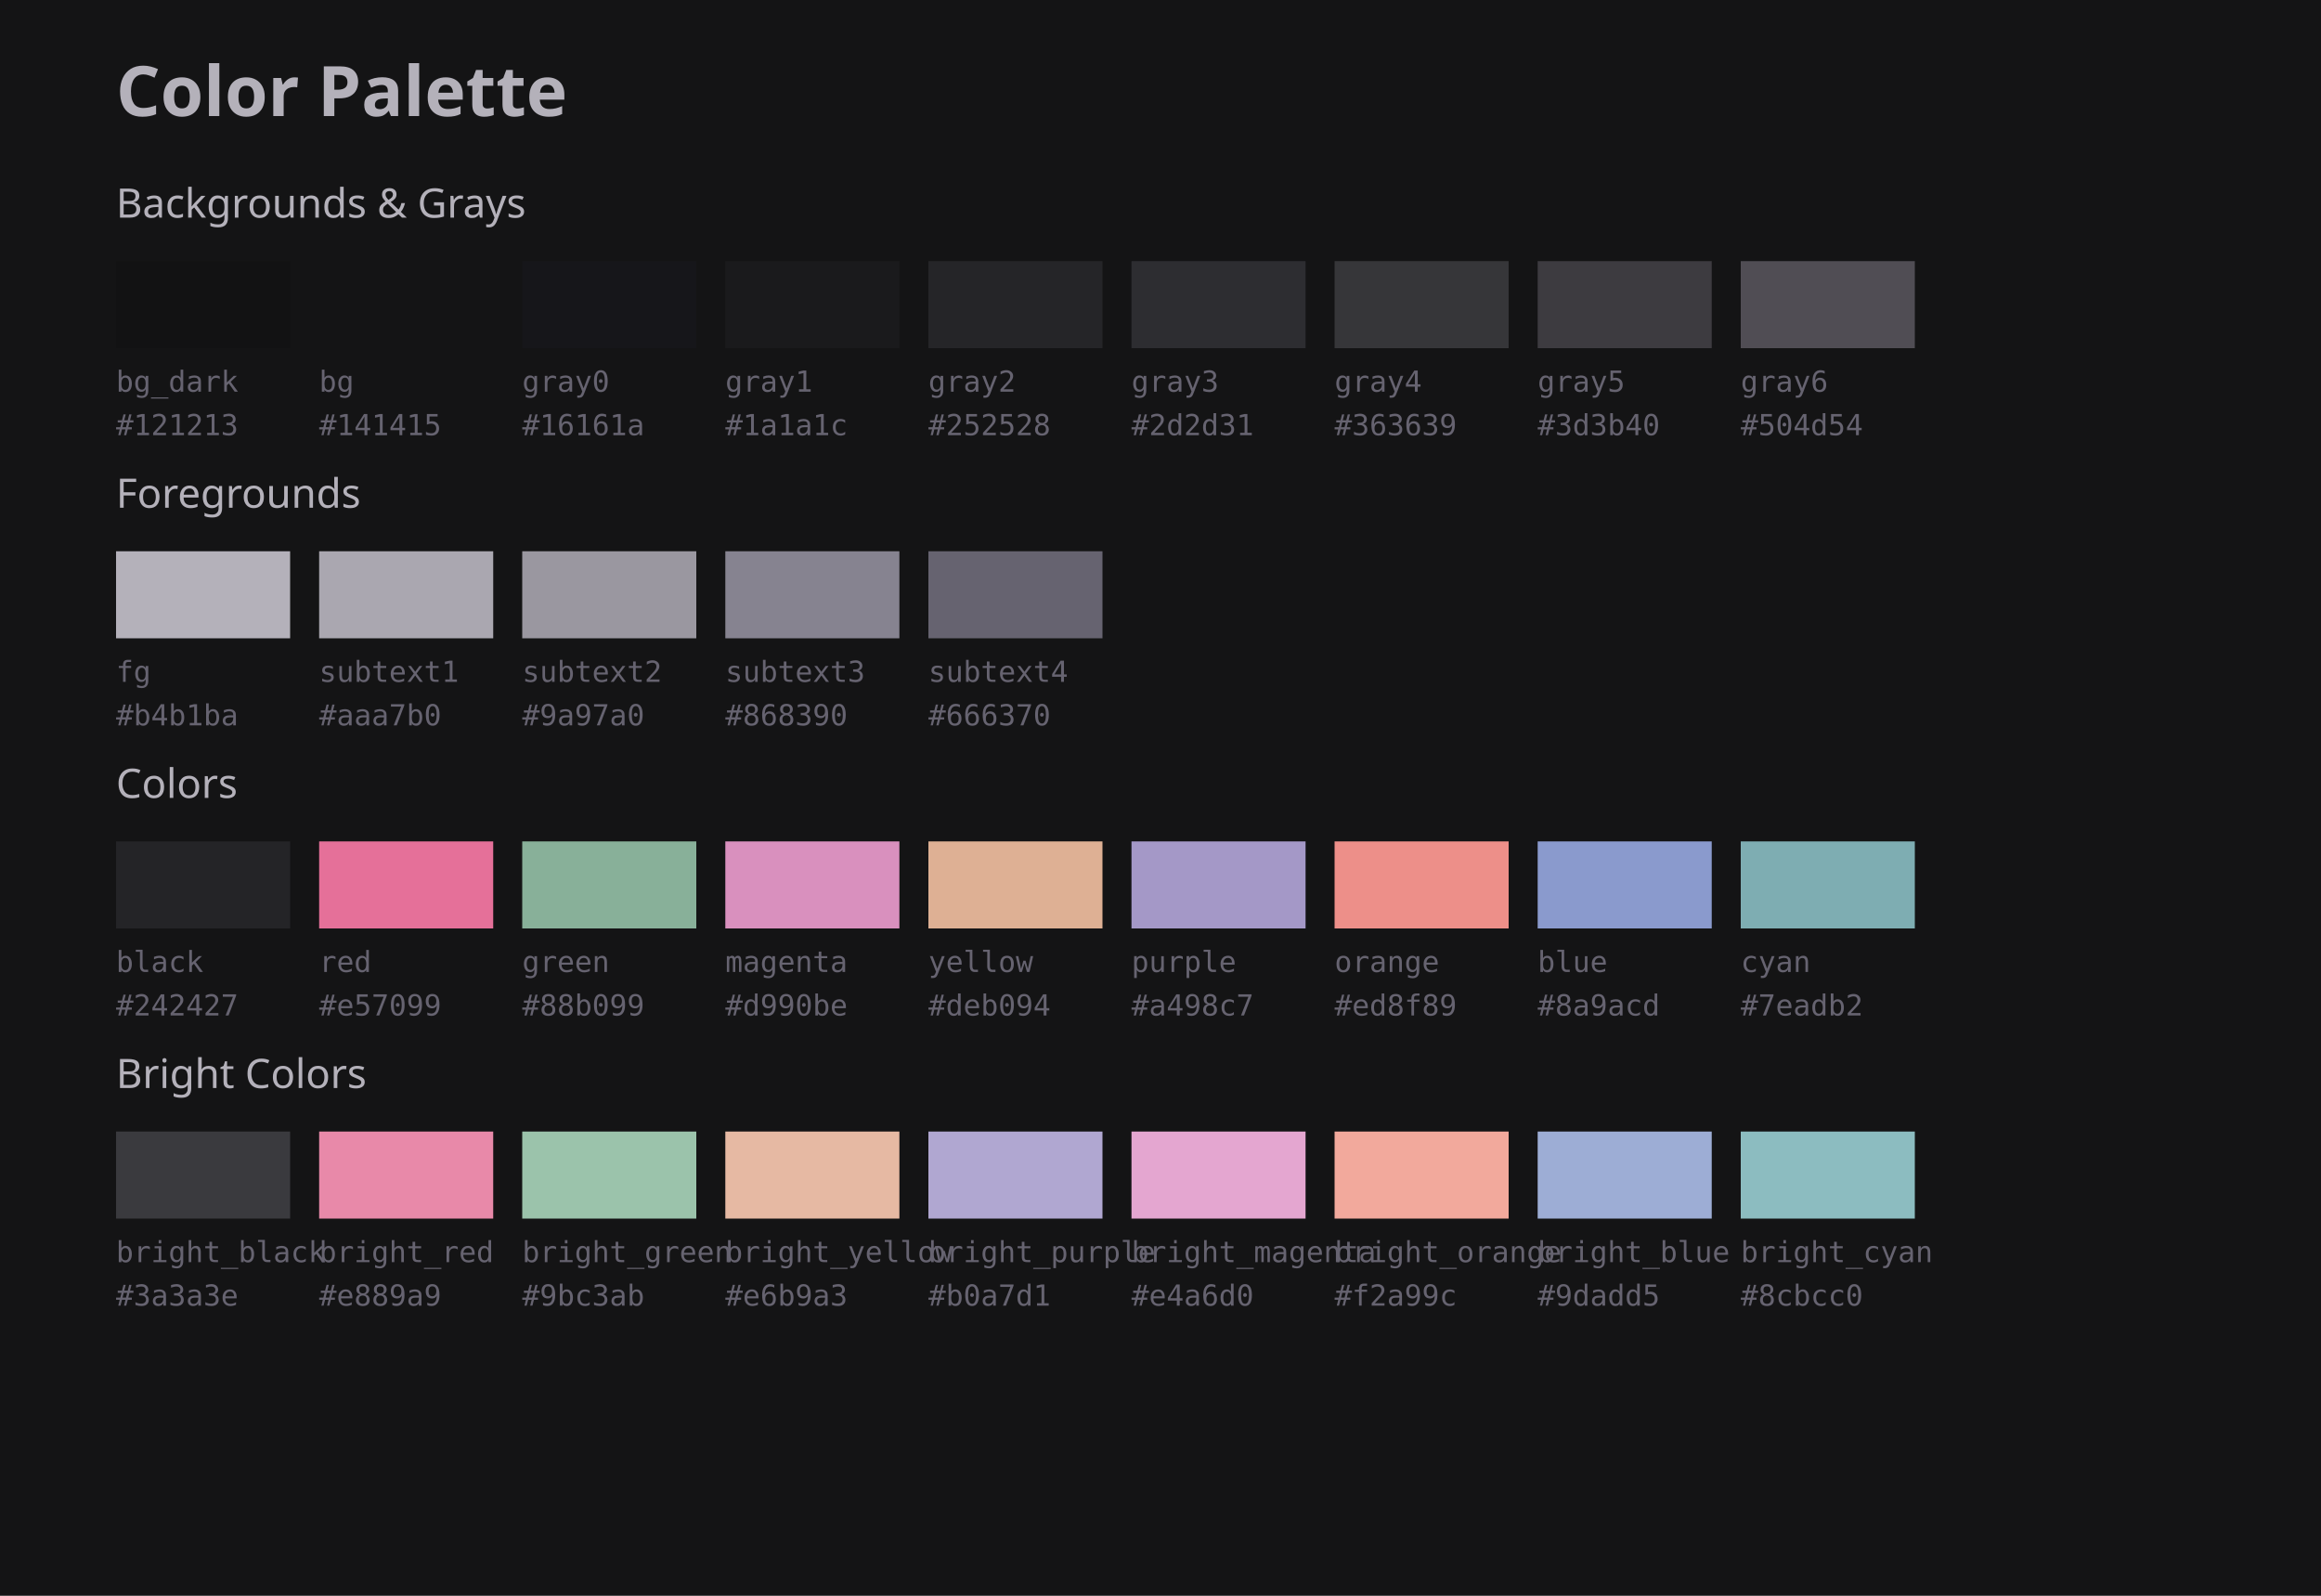
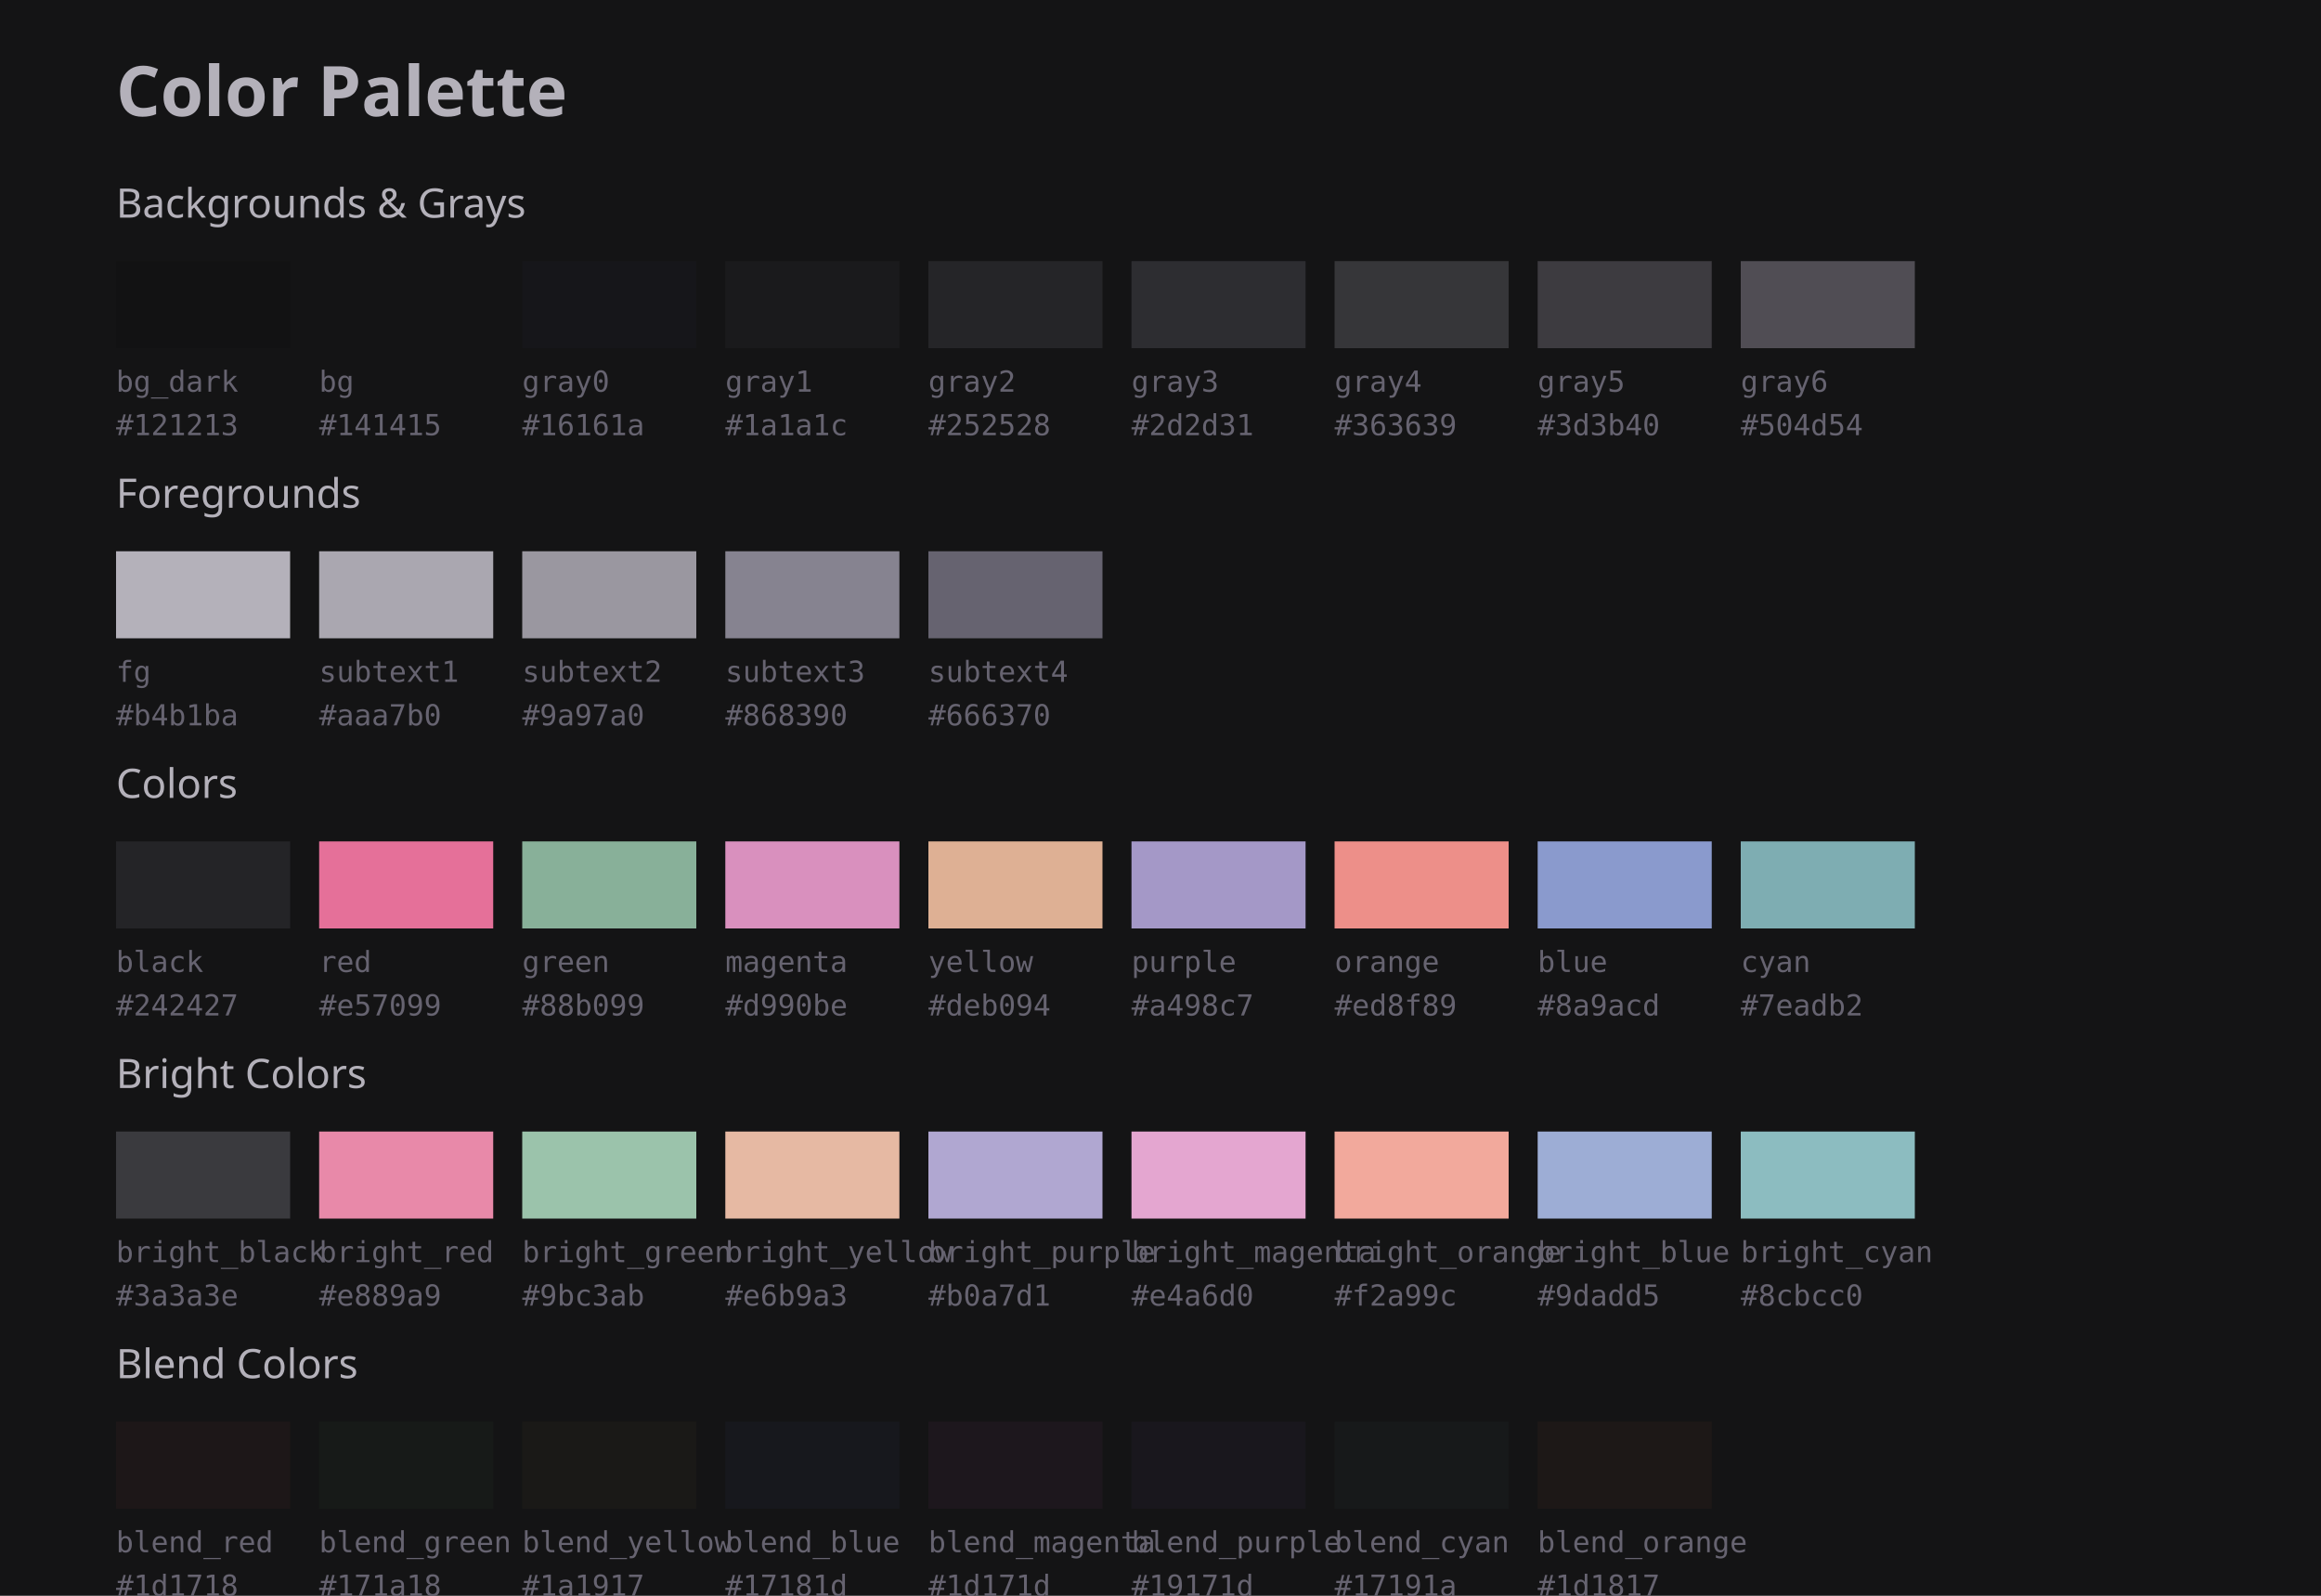
<svg xmlns="http://www.w3.org/2000/svg" viewBox="0 0 800 550">
  <rect width="800" height="550" fill="#141415" />
  <text x="40" y="40" fill="#b4b1ba" font-family="sans-serif" font-size="24" font-weight="bold">Color Palette</text>
  <g transform="translate(40, 80)">
    <text x="0" y="-5" fill="#b4b1ba" font-family="sans-serif" font-size="14">Backgrounds &amp; Grays</text>
    <rect x="0" y="10" width="60" height="30" fill="#121213" />
    <rect x="70" y="10" width="60" height="30" fill="#141415" />
    <rect x="140" y="10" width="60" height="30" fill="#16161a" />
    <rect x="210" y="10" width="60" height="30" fill="#1a1a1c" />
    <rect x="280" y="10" width="60" height="30" fill="#252528" />
    <rect x="350" y="10" width="60" height="30" fill="#2d2d31" />
    <rect x="420" y="10" width="60" height="30" fill="#363639" />
    <rect x="490" y="10" width="60" height="30" fill="#3d3b40" />
    <rect x="560" y="10" width="60" height="30" fill="#504d54" />
    <text x="0" y="55" fill="#666370" font-family="monospace" font-size="10">bg_dark</text>
    <text x="70" y="55" fill="#666370" font-family="monospace" font-size="10">bg</text>
    <text x="140" y="55" fill="#666370" font-family="monospace" font-size="10">gray0</text>
    <text x="210" y="55" fill="#666370" font-family="monospace" font-size="10">gray1</text>
    <text x="280" y="55" fill="#666370" font-family="monospace" font-size="10">gray2</text>
    <text x="350" y="55" fill="#666370" font-family="monospace" font-size="10">gray3</text>
    <text x="420" y="55" fill="#666370" font-family="monospace" font-size="10">gray4</text>
    <text x="490" y="55" fill="#666370" font-family="monospace" font-size="10">gray5</text>
    <text x="560" y="55" fill="#666370" font-family="monospace" font-size="10">gray6</text>
    <text x="0" y="70" fill="#666370" font-family="monospace" font-size="10">#121213</text>
    <text x="70" y="70" fill="#666370" font-family="monospace" font-size="10">#141415</text>
    <text x="140" y="70" fill="#666370" font-family="monospace" font-size="10">#16161a</text>
    <text x="210" y="70" fill="#666370" font-family="monospace" font-size="10">#1a1a1c</text>
    <text x="280" y="70" fill="#666370" font-family="monospace" font-size="10">#252528</text>
    <text x="350" y="70" fill="#666370" font-family="monospace" font-size="10">#2d2d31</text>
    <text x="420" y="70" fill="#666370" font-family="monospace" font-size="10">#363639</text>
    <text x="490" y="70" fill="#666370" font-family="monospace" font-size="10">#3d3b40</text>
    <text x="560" y="70" fill="#666370" font-family="monospace" font-size="10">#504d54</text>
  </g>
  <g transform="translate(40, 180)">
    <text x="0" y="-5" fill="#b4b1ba" font-family="sans-serif" font-size="14">Foregrounds</text>
    <rect x="0" y="10" width="60" height="30" fill="#b4b1ba" />
    <rect x="70" y="10" width="60" height="30" fill="#aaa7b0" />
    <rect x="140" y="10" width="60" height="30" fill="#9a97a0" />
    <rect x="210" y="10" width="60" height="30" fill="#868390" />
    <rect x="280" y="10" width="60" height="30" fill="#666370" />
    <text x="0" y="55" fill="#666370" font-family="monospace" font-size="10">fg</text>
    <text x="70" y="55" fill="#666370" font-family="monospace" font-size="10">subtext1</text>
    <text x="140" y="55" fill="#666370" font-family="monospace" font-size="10">subtext2</text>
    <text x="210" y="55" fill="#666370" font-family="monospace" font-size="10">subtext3</text>
    <text x="280" y="55" fill="#666370" font-family="monospace" font-size="10">subtext4</text>
    <text x="0" y="70" fill="#666370" font-family="monospace" font-size="10">#b4b1ba</text>
    <text x="70" y="70" fill="#666370" font-family="monospace" font-size="10">#aaa7b0</text>
    <text x="140" y="70" fill="#666370" font-family="monospace" font-size="10">#9a97a0</text>
    <text x="210" y="70" fill="#666370" font-family="monospace" font-size="10">#868390</text>
    <text x="280" y="70" fill="#666370" font-family="monospace" font-size="10">#666370</text>
  </g>
  <g transform="translate(40, 280)">
    <text x="0" y="-5" fill="#b4b1ba" font-family="sans-serif" font-size="14">Colors</text>
    <rect x="0" y="10" width="60" height="30" fill="#242427" />
    <rect x="70" y="10" width="60" height="30" fill="#e57099" />
    <rect x="140" y="10" width="60" height="30" fill="#88b099" />
    <rect x="210" y="10" width="60" height="30" fill="#d990be" />
    <rect x="280" y="10" width="60" height="30" fill="#deb094" />
    <rect x="350" y="10" width="60" height="30" fill="#a498c7" />
    <rect x="420" y="10" width="60" height="30" fill="#ed8f89" />
    <rect x="490" y="10" width="60" height="30" fill="#8a9acd" />
    <rect x="560" y="10" width="60" height="30" fill="#7eadb2" />
    <text x="0" y="55" fill="#666370" font-family="monospace" font-size="10">black</text>
    <text x="70" y="55" fill="#666370" font-family="monospace" font-size="10">red</text>
    <text x="140" y="55" fill="#666370" font-family="monospace" font-size="10">green</text>
    <text x="210" y="55" fill="#666370" font-family="monospace" font-size="10">magenta</text>
    <text x="280" y="55" fill="#666370" font-family="monospace" font-size="10">yellow</text>
    <text x="350" y="55" fill="#666370" font-family="monospace" font-size="10">purple</text>
    <text x="420" y="55" fill="#666370" font-family="monospace" font-size="10">orange</text>
    <text x="490" y="55" fill="#666370" font-family="monospace" font-size="10">blue</text>
    <text x="560" y="55" fill="#666370" font-family="monospace" font-size="10">cyan</text>
    <text x="0" y="70" fill="#666370" font-family="monospace" font-size="10">#242427</text>
    <text x="70" y="70" fill="#666370" font-family="monospace" font-size="10">#e57099</text>
    <text x="140" y="70" fill="#666370" font-family="monospace" font-size="10">#88b099</text>
    <text x="210" y="70" fill="#666370" font-family="monospace" font-size="10">#d990be</text>
    <text x="280" y="70" fill="#666370" font-family="monospace" font-size="10">#deb094</text>
    <text x="350" y="70" fill="#666370" font-family="monospace" font-size="10">#a498c7</text>
    <text x="420" y="70" fill="#666370" font-family="monospace" font-size="10">#ed8f89</text>
    <text x="490" y="70" fill="#666370" font-family="monospace" font-size="10">#8a9acd</text>
    <text x="560" y="70" fill="#666370" font-family="monospace" font-size="10">#7eadb2</text>
  </g>
  <g transform="translate(40, 380)">
    <text x="0" y="-5" fill="#b4b1ba" font-family="sans-serif" font-size="14">Bright Colors</text>
    <rect x="0" y="10" width="60" height="30" fill="#3a3a3e" />
    <rect x="70" y="10" width="60" height="30" fill="#e889a9" />
    <rect x="140" y="10" width="60" height="30" fill="#9bc3ab" />
    <rect x="210" y="10" width="60" height="30" fill="#e6b9a3" />
    <rect x="280" y="10" width="60" height="30" fill="#b0a7d1" />
    <rect x="350" y="10" width="60" height="30" fill="#e4a6d0" />
    <rect x="420" y="10" width="60" height="30" fill="#f2a99c" />
    <rect x="490" y="10" width="60" height="30" fill="#9dadd5" />
    <rect x="560" y="10" width="60" height="30" fill="#8cbcc0" />
    <text x="0" y="55" fill="#666370" font-family="monospace" font-size="10">bright_black</text>
    <text x="70" y="55" fill="#666370" font-family="monospace" font-size="10">bright_red</text>
    <text x="140" y="55" fill="#666370" font-family="monospace" font-size="10">bright_green</text>
    <text x="210" y="55" fill="#666370" font-family="monospace" font-size="10">bright_yellow</text>
    <text x="280" y="55" fill="#666370" font-family="monospace" font-size="10">bright_purple</text>
    <text x="350" y="55" fill="#666370" font-family="monospace" font-size="10">bright_magenta</text>
    <text x="420" y="55" fill="#666370" font-family="monospace" font-size="10">bright_orange</text>
    <text x="490" y="55" fill="#666370" font-family="monospace" font-size="10">bright_blue</text>
    <text x="560" y="55" fill="#666370" font-family="monospace" font-size="10">bright_cyan</text>
    <text x="0" y="70" fill="#666370" font-family="monospace" font-size="10">#3a3a3e</text>
    <text x="70" y="70" fill="#666370" font-family="monospace" font-size="10">#e889a9</text>
    <text x="140" y="70" fill="#666370" font-family="monospace" font-size="10">#9bc3ab</text>
    <text x="210" y="70" fill="#666370" font-family="monospace" font-size="10">#e6b9a3</text>
    <text x="280" y="70" fill="#666370" font-family="monospace" font-size="10">#b0a7d1</text>
    <text x="350" y="70" fill="#666370" font-family="monospace" font-size="10">#e4a6d0</text>
    <text x="420" y="70" fill="#666370" font-family="monospace" font-size="10">#f2a99c</text>
    <text x="490" y="70" fill="#666370" font-family="monospace" font-size="10">#9dadd5</text>
    <text x="560" y="70" fill="#666370" font-family="monospace" font-size="10">#8cbcc0</text>
  </g>
+   <g transform="translate(40, 480)">
+     <text x="0" y="-5" fill="#b4b1ba" font-family="sans-serif" font-size="14">Blend Colors</text>
+     <rect x="0" y="10" width="60" height="30" fill="#1d1718" />
+     <rect x="70" y="10" width="60" height="30" fill="#171a18" />
+     <rect x="140" y="10" width="60" height="30" fill="#1a1917" />
+     <rect x="210" y="10" width="60" height="30" fill="#17181d" />
+     <rect x="280" y="10" width="60" height="30" fill="#1d171d" />
+     <rect x="350" y="10" width="60" height="30" fill="#19171d" />
+     <rect x="420" y="10" width="60" height="30" fill="#17191a" />
+     <rect x="490" y="10" width="60" height="30" fill="#1d1817" />
+     <text x="0" y="55" fill="#666370" font-family="monospace" font-size="10">blend_red</text>
+     <text x="70" y="55" fill="#666370" font-family="monospace" font-size="10">blend_green</text>
+     <text x="140" y="55" fill="#666370" font-family="monospace" font-size="10">blend_yellow</text>
+     <text x="210" y="55" fill="#666370" font-family="monospace" font-size="10">blend_blue</text>
+     <text x="280" y="55" fill="#666370" font-family="monospace" font-size="10">blend_magenta</text>
+     <text x="350" y="55" fill="#666370" font-family="monospace" font-size="10">blend_purple</text>
+     <text x="420" y="55" fill="#666370" font-family="monospace" font-size="10">blend_cyan</text>
+     <text x="490" y="55" fill="#666370" font-family="monospace" font-size="10">blend_orange</text>
+     <text x="0" y="70" fill="#666370" font-family="monospace" font-size="10">#1d1718</text>
+     <text x="70" y="70" fill="#666370" font-family="monospace" font-size="10">#171a18</text>
+     <text x="140" y="70" fill="#666370" font-family="monospace" font-size="10">#1a1917</text>
+     <text x="210" y="70" fill="#666370" font-family="monospace" font-size="10">#17181d</text>
+     <text x="280" y="70" fill="#666370" font-family="monospace" font-size="10">#1d171d</text>
+     <text x="350" y="70" fill="#666370" font-family="monospace" font-size="10">#19171d</text>
+     <text x="420" y="70" fill="#666370" font-family="monospace" font-size="10">#17191a</text>
+     <text x="490" y="70" fill="#666370" font-family="monospace" font-size="10">#1d1817</text>
+   </g>
</svg>
